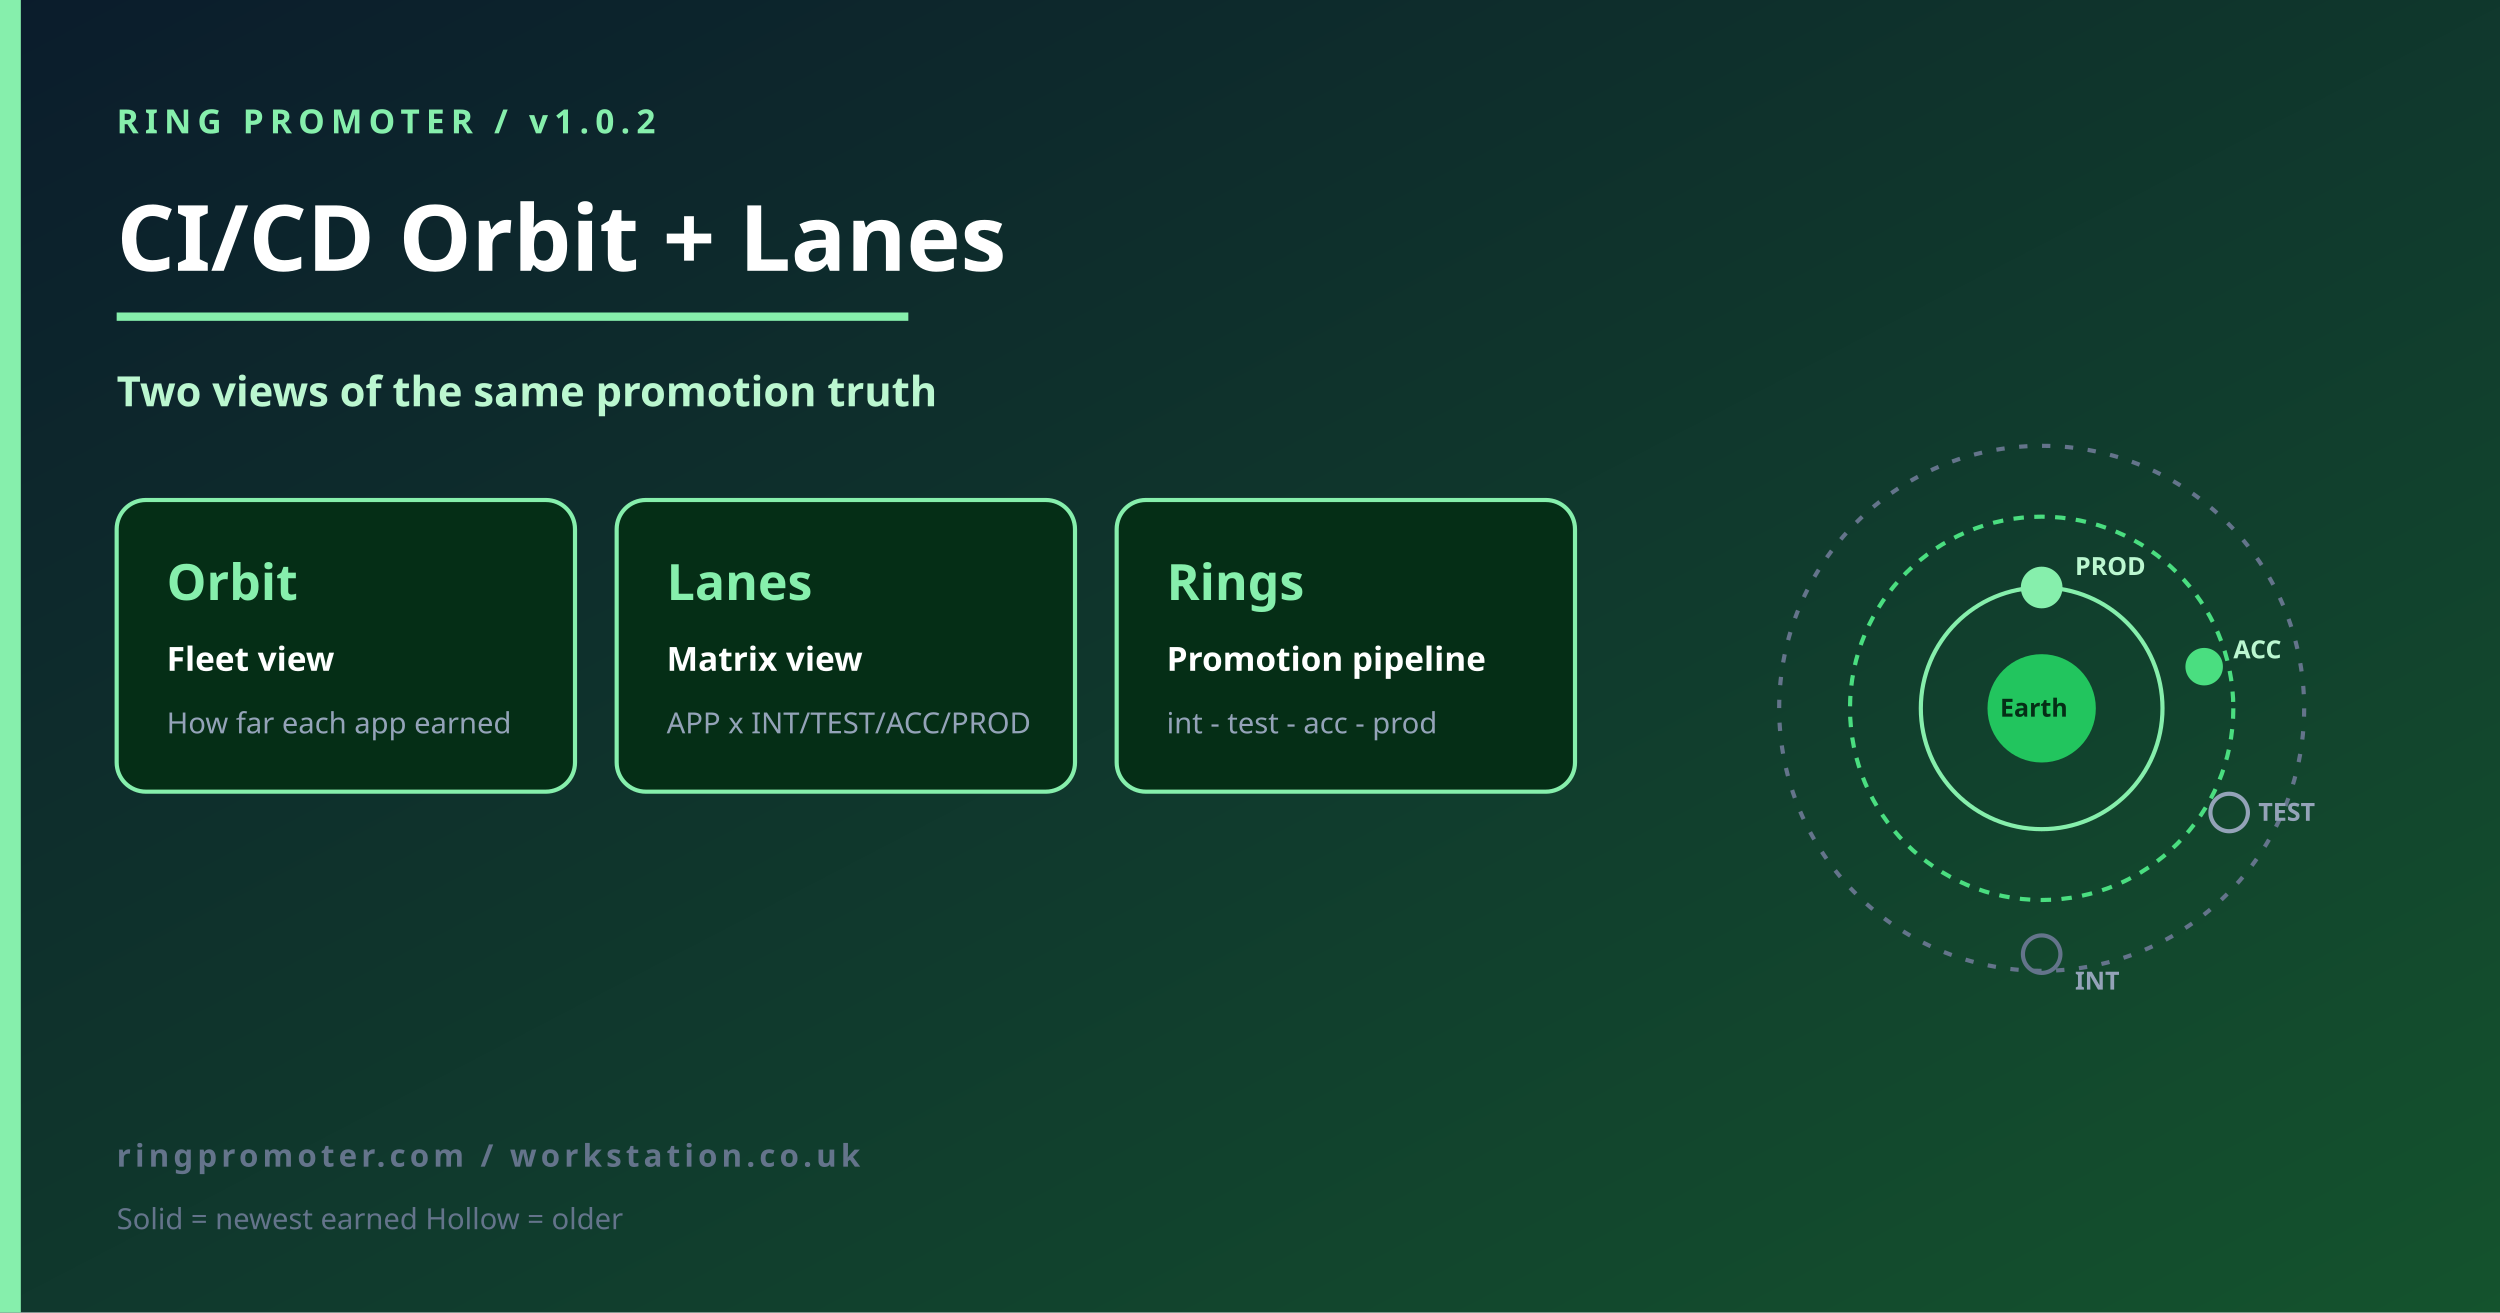
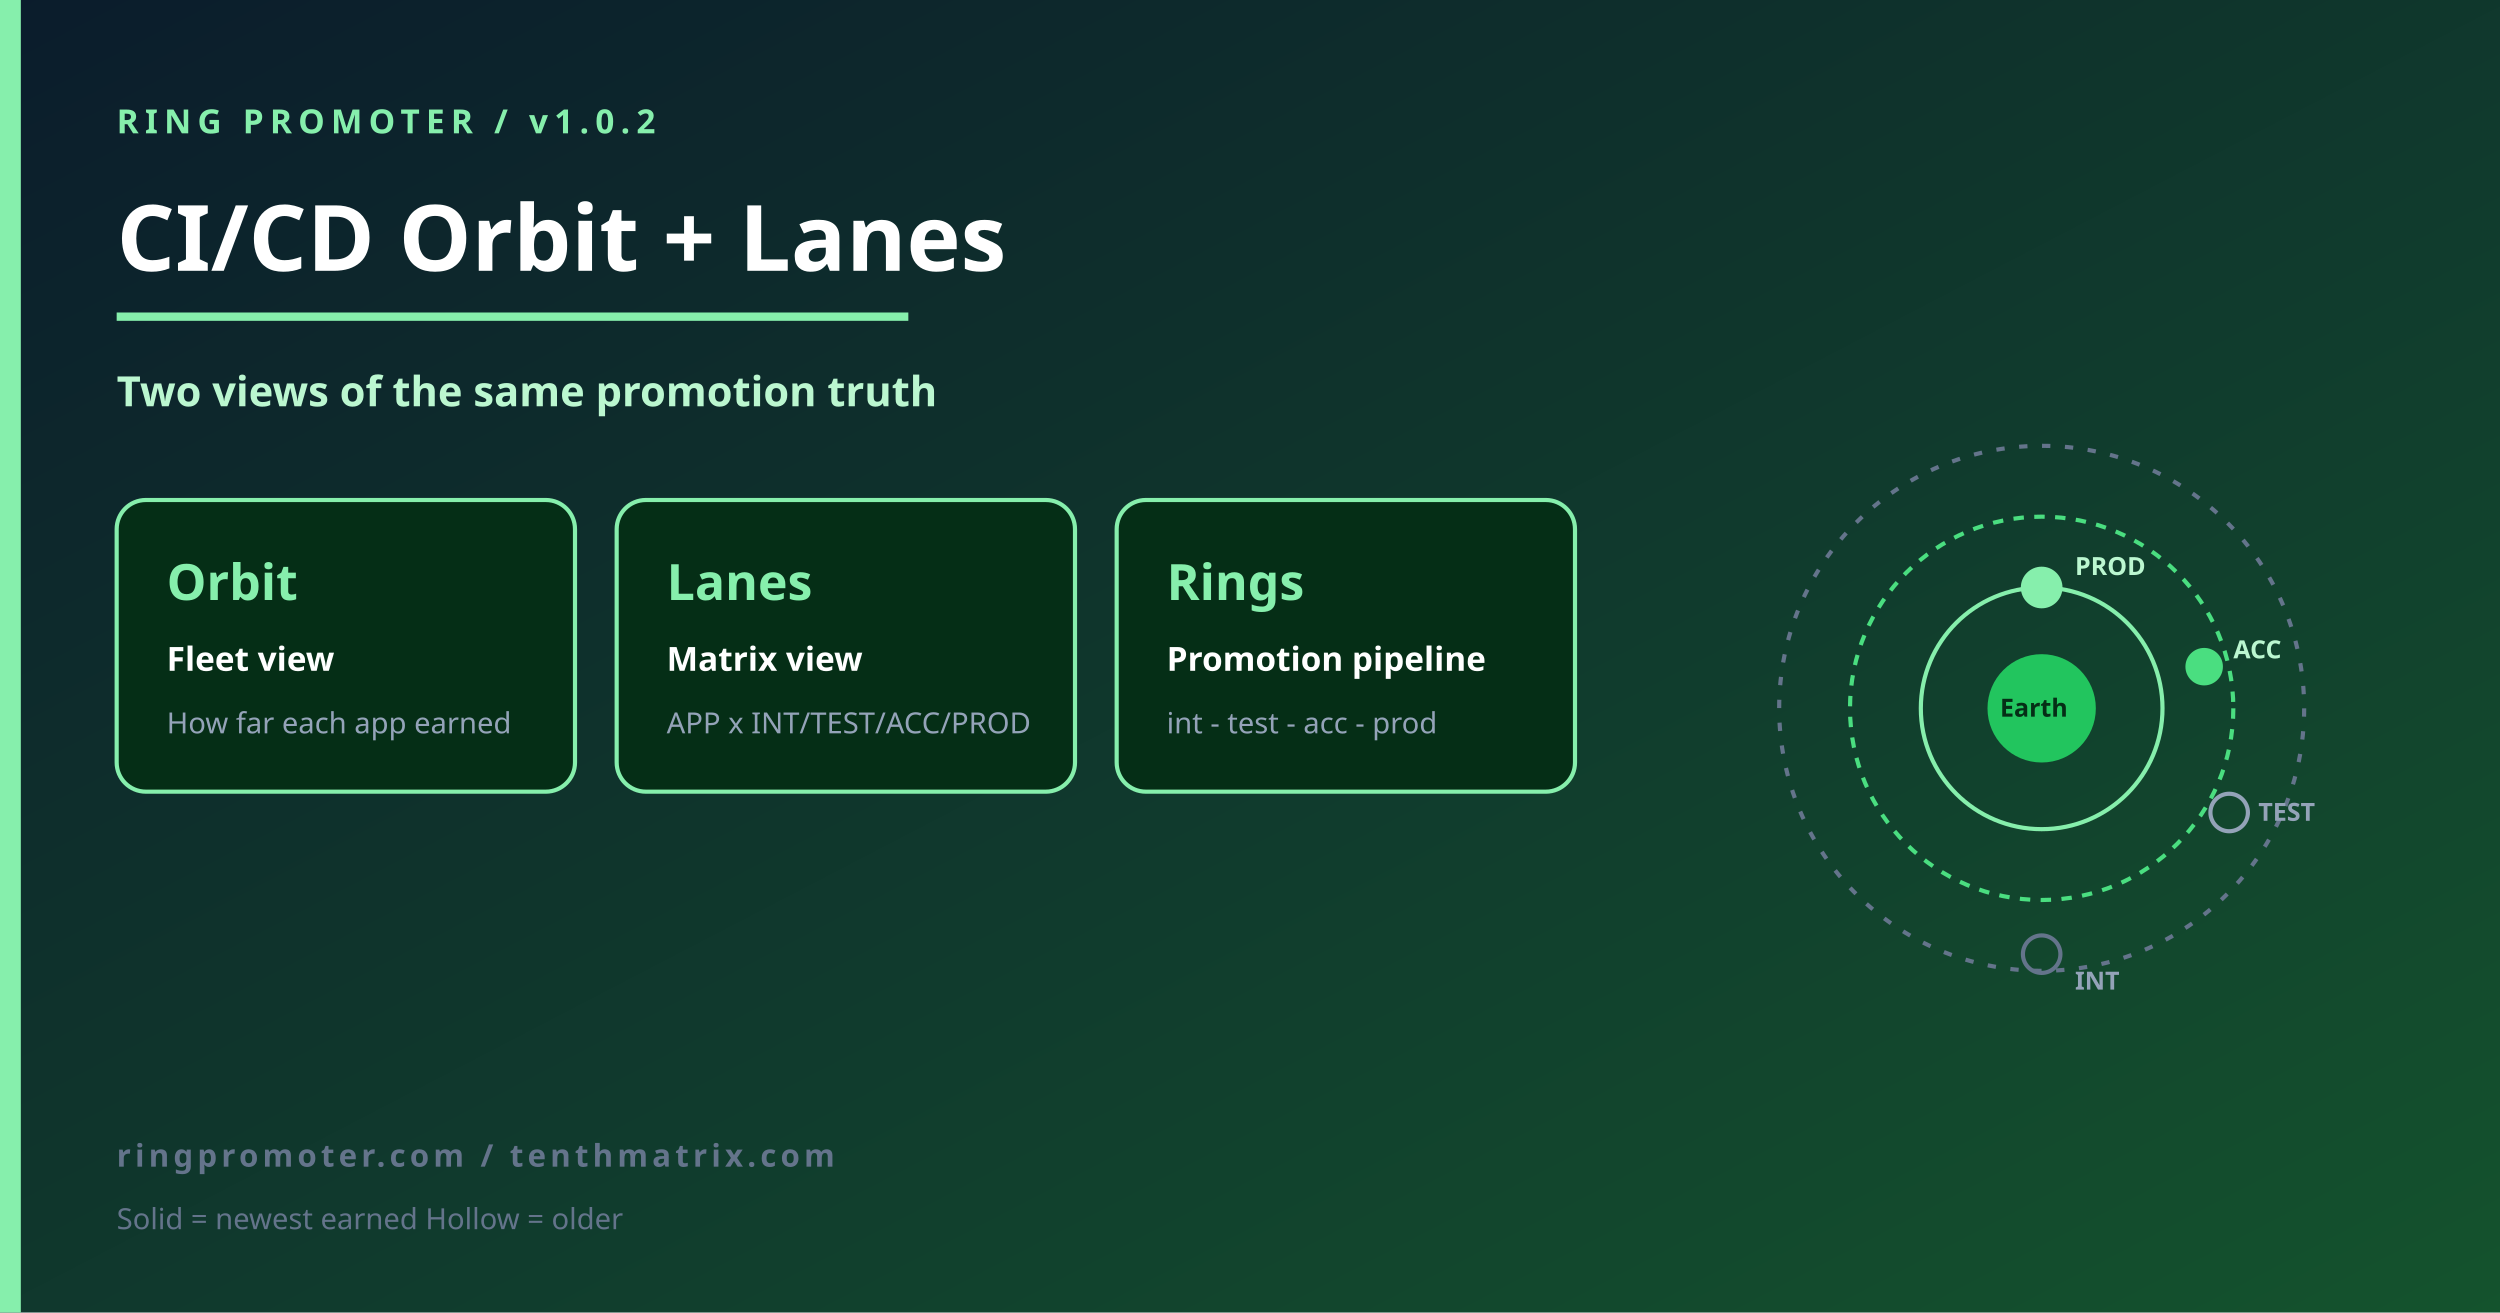
<svg xmlns="http://www.w3.org/2000/svg" width="1200" height="630" viewBox="0 0 1200 630" role="img" aria-label="Ring Promoter v1.0.2 CI/CD Orbit + Lanes">
  <defs>
    <linearGradient id="bg" x1="0" y1="0" x2="1" y2="1">
      <stop offset="0" stop-color="#0b1c2c" />
      <stop offset="1" stop-color="#14532d" />
    </linearGradient>
  </defs>
  <rect width="1200" height="630" fill="url(#bg)" />
  <rect x="0" y="0" width="10" height="630" fill="#86efac" />
  <text fill="#86efac" font-family="system-ui,sans-serif" font-size="16" font-weight="700" letter-spacing="3" x="56" y="64">RING PROMOTER  /  v1.0.2</text>
  <text fill="#ffffff" font-family="system-ui,sans-serif" font-size="44" font-weight="800" x="56" y="130">CI/CD Orbit + Lanes</text>
  <rect x="56" y="150" width="380" height="4" fill="#86efac" />
  <text fill="#bbf7d0" font-family="system-ui,sans-serif" font-size="20" font-weight="600" x="56" y="195">Two views of the same promotion truth</text>
  <g transform="translate(56,240)">
    <g>
      <rect x="0" y="0" width="220" height="140" rx="14" fill="#052e16" stroke="#86efac" stroke-width="2" />
      <text fill="#86efac" font-family="system-ui,sans-serif" font-size="24" font-weight="800" x="24" y="48">Orbit</text>
      <text fill="#ffffff" font-family="system-ui,sans-serif" font-size="16" font-weight="700" x="24" y="82">Fleet view</text>
      <text fill="#94a3b8" font-family="system-ui,sans-serif" font-size="14" x="24" y="112">How far each app earned</text>
    </g>
    <g transform="translate(240,0)">
      <rect x="0" y="0" width="220" height="140" rx="14" fill="#052e16" stroke="#86efac" stroke-width="2" />
      <text fill="#86efac" font-family="system-ui,sans-serif" font-size="24" font-weight="800" x="24" y="48">Lanes</text>
      <text fill="#ffffff" font-family="system-ui,sans-serif" font-size="16" font-weight="700" x="24" y="82">Matrix view</text>
      <text fill="#94a3b8" font-family="system-ui,sans-serif" font-size="14" x="24" y="112">APP x INT/TEST/ACC/PROD</text>
    </g>
    <g transform="translate(480,0)">
      <rect x="0" y="0" width="220" height="140" rx="14" fill="#052e16" stroke="#86efac" stroke-width="2" />
      <text fill="#86efac" font-family="system-ui,sans-serif" font-size="24" font-weight="800" x="24" y="48">Rings</text>
      <text fill="#ffffff" font-family="system-ui,sans-serif" font-size="16" font-weight="700" x="24" y="82">Promotion pipeline</text>
      <text fill="#94a3b8" font-family="system-ui,sans-serif" font-size="14" x="24" y="112">int - test - acc - prod</text>
    </g>
  </g>
  <g transform="translate(860,200)">
    <circle cx="120" cy="140" r="26" fill="#22c55e" />
    <text fill="#052e16" font-family="system-ui,sans-serif" font-size="12" font-weight="800" x="100" y="144">Earth</text>
    <circle cx="120" cy="140" r="58" fill="none" stroke="#86efac" stroke-width="2" />
    <circle cx="120" cy="140" r="92" fill="none" stroke="#4ade80" stroke-width="2" stroke-dasharray="5 5" />
    <circle cx="120" cy="140" r="126" fill="none" stroke="#64748b" stroke-width="2" stroke-dasharray="4 7" />
    <circle cx="120" cy="82" r="10" fill="#86efac" />
    <text fill="#bbf7d0" font-family="system-ui,sans-serif" font-size="12" font-weight="700" x="136" y="76">PROD</text>
    <circle cx="198" cy="120" r="9" fill="#4ade80" />
    <text fill="#bbf7d0" font-family="system-ui,sans-serif" font-size="12" font-weight="700" x="212" y="116">ACC</text>
    <circle cx="210" cy="190" r="9" fill="none" stroke="#94a3b8" stroke-width="2" />
    <text fill="#94a3b8" font-family="system-ui,sans-serif" font-size="12" font-weight="700" x="224" y="194">TEST</text>
    <circle cx="120" cy="258" r="9" fill="none" stroke="#64748b" stroke-width="2" />
    <text fill="#94a3b8" font-family="system-ui,sans-serif" font-size="12" font-weight="700" x="136" y="275">INT</text>
  </g>
-   <text fill="#64748b" font-family="system-ui,sans-serif" font-size="15" font-weight="700" letter-spacing="2" x="56" y="560">ringpromoter.com  /  workstation.co.uk</text>
+   <text fill="#64748b" font-family="system-ui,sans-serif" font-size="15" font-weight="700" letter-spacing="2" x="56" y="560">ringpromoter.com  /  tenthmatrix.com</text>
  <text fill="#64748b" font-family="system-ui,sans-serif" font-size="14" x="56" y="590">Solid = newest earned   Hollow = older</text>
</svg>
